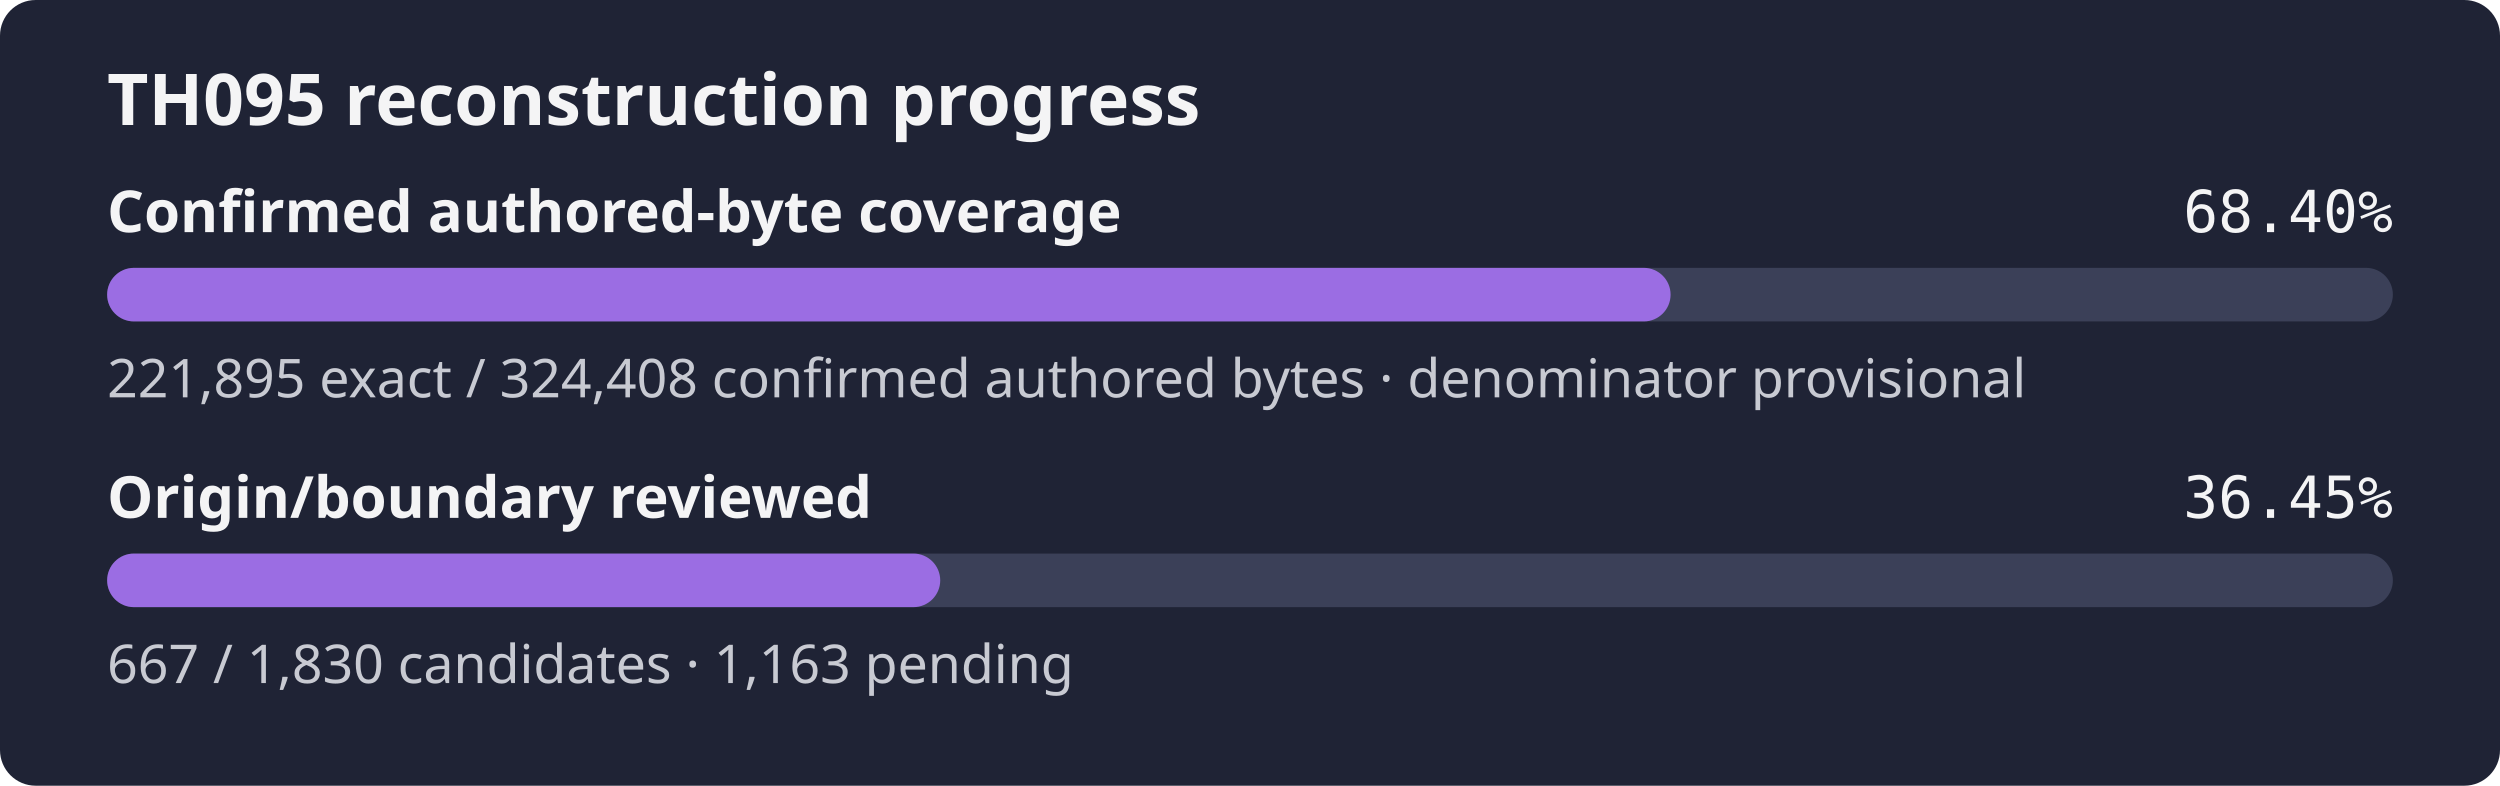
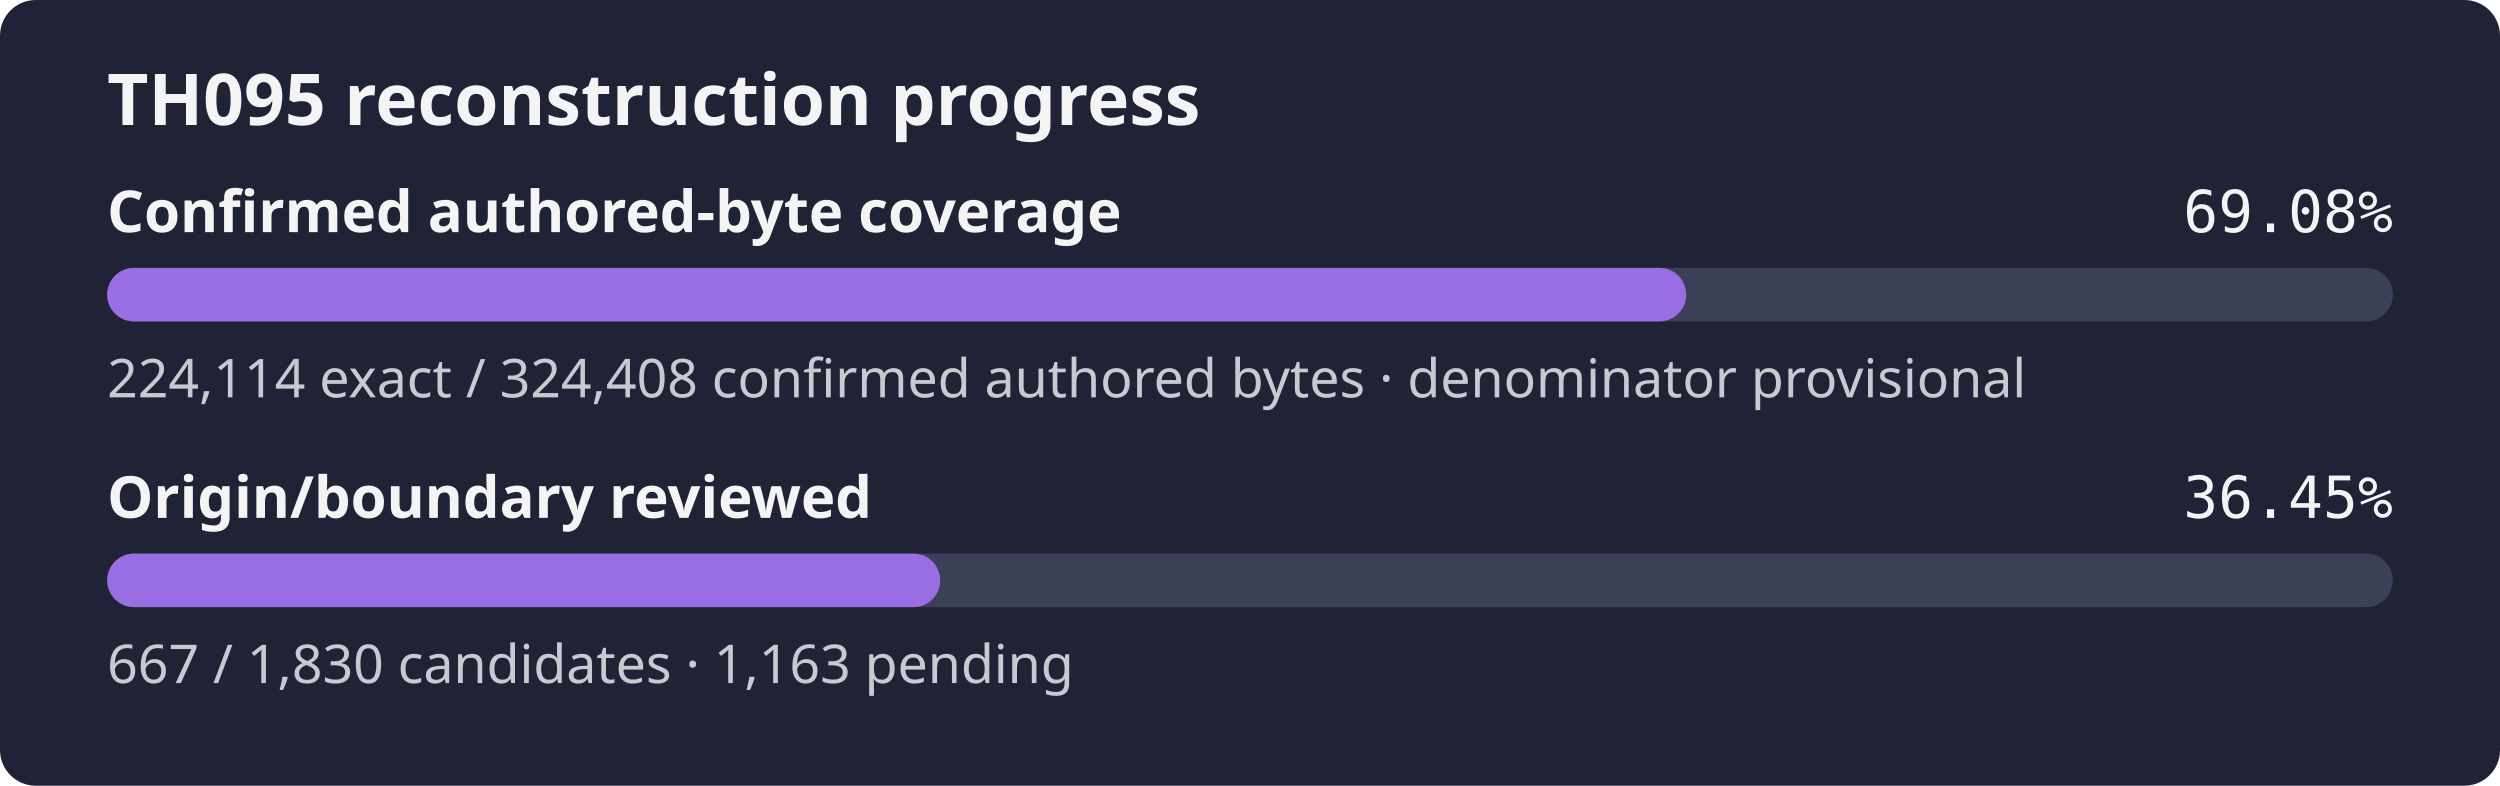
- <svg xmlns="http://www.w3.org/2000/svg" width="560" height="176" role="img" aria-label="TH095 reconstruction progress: 68.40% of the confirmed authored-byte set is exact, origin review 36.45%">
+ <svg xmlns="http://www.w3.org/2000/svg" width="560" height="176" role="img" aria-label="TH095 reconstruction progress: 69.08% of the confirmed authored-byte set is exact, origin review 36.45%">
  <rect width="560" height="176" rx="8" fill="#1f2335" />
  <text x="24" y="28" fill="#f4f4f5" font-family="sans-serif" font-size="16" font-weight="600">TH095 reconstruction progress</text>
  <text x="24" y="52" fill="#f4f4f5" font-family="sans-serif" font-size="13" font-weight="600">Confirmed authored-byte coverage</text>
-   <text x="536" y="52" fill="#f4f4f5" text-anchor="end" font-family="monospace" font-size="13">68.40%</text>
+   <text x="536" y="52" fill="#f4f4f5" text-anchor="end" font-family="monospace" font-size="13">69.08%</text>
  <rect x="24" y="60" width="512" height="12" rx="6" fill="#3b4058" />
-   <rect x="24" y="60" width="350.21" height="12" rx="6" fill="#9b6de3" />
-   <text x="24" y="89" fill="#c8cad2" font-family="sans-serif" font-size="12">221,895 exact / 324,408 confirmed authored bytes · denominator provisional</text>
+   <rect x="24" y="60" width="353.71" height="12" rx="6" fill="#9b6de3" />
+   <text x="24" y="89" fill="#c8cad2" font-family="sans-serif" font-size="12">224,114 exact / 324,408 confirmed authored bytes · denominator provisional</text>
  <text x="24" y="116" fill="#f4f4f5" font-family="sans-serif" font-size="13" font-weight="600">Origin/boundary reviewed</text>
  <text x="536" y="116" fill="#f4f4f5" text-anchor="end" font-family="monospace" font-size="13">36.45%</text>
  <rect x="24" y="124" width="512" height="12" rx="6" fill="#3b4058" />
  <rect x="24" y="124" width="186.61" height="12" rx="6" fill="#9b6de3" />
  <text x="24" y="153" fill="#c8cad2" font-family="sans-serif" font-size="12">667 / 1,830 candidates · 1,163 pending</text>
</svg>
